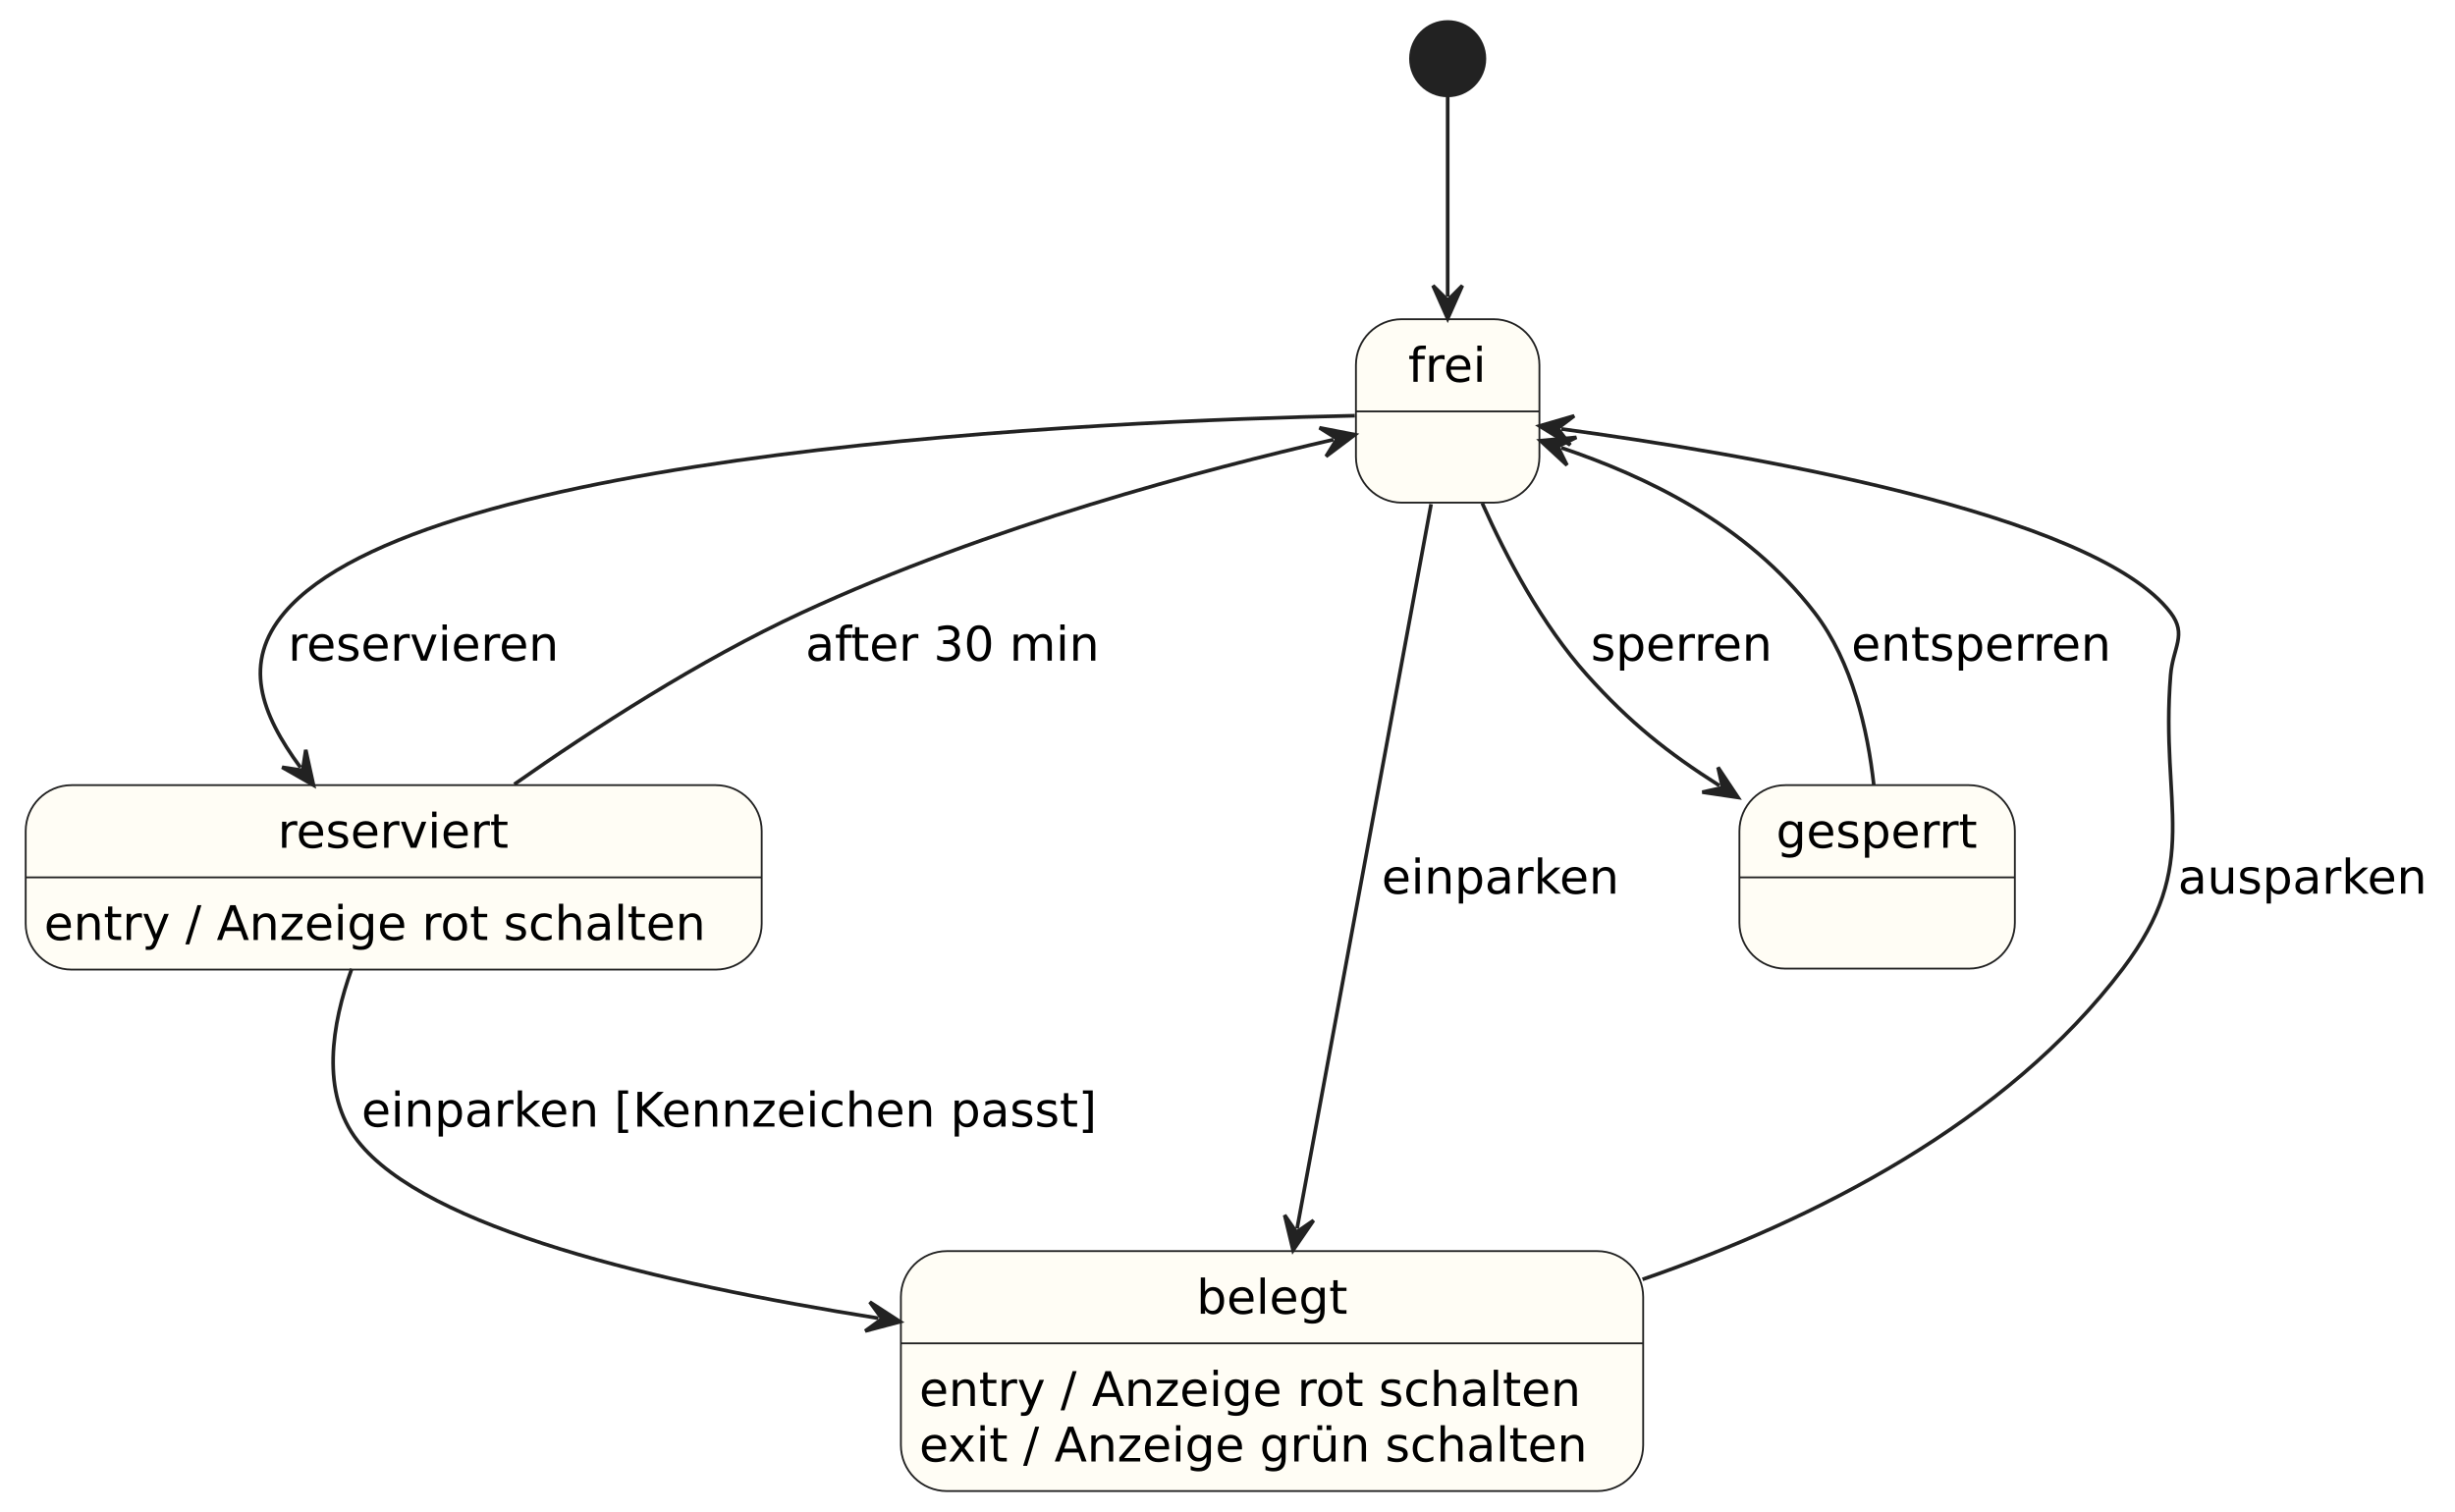
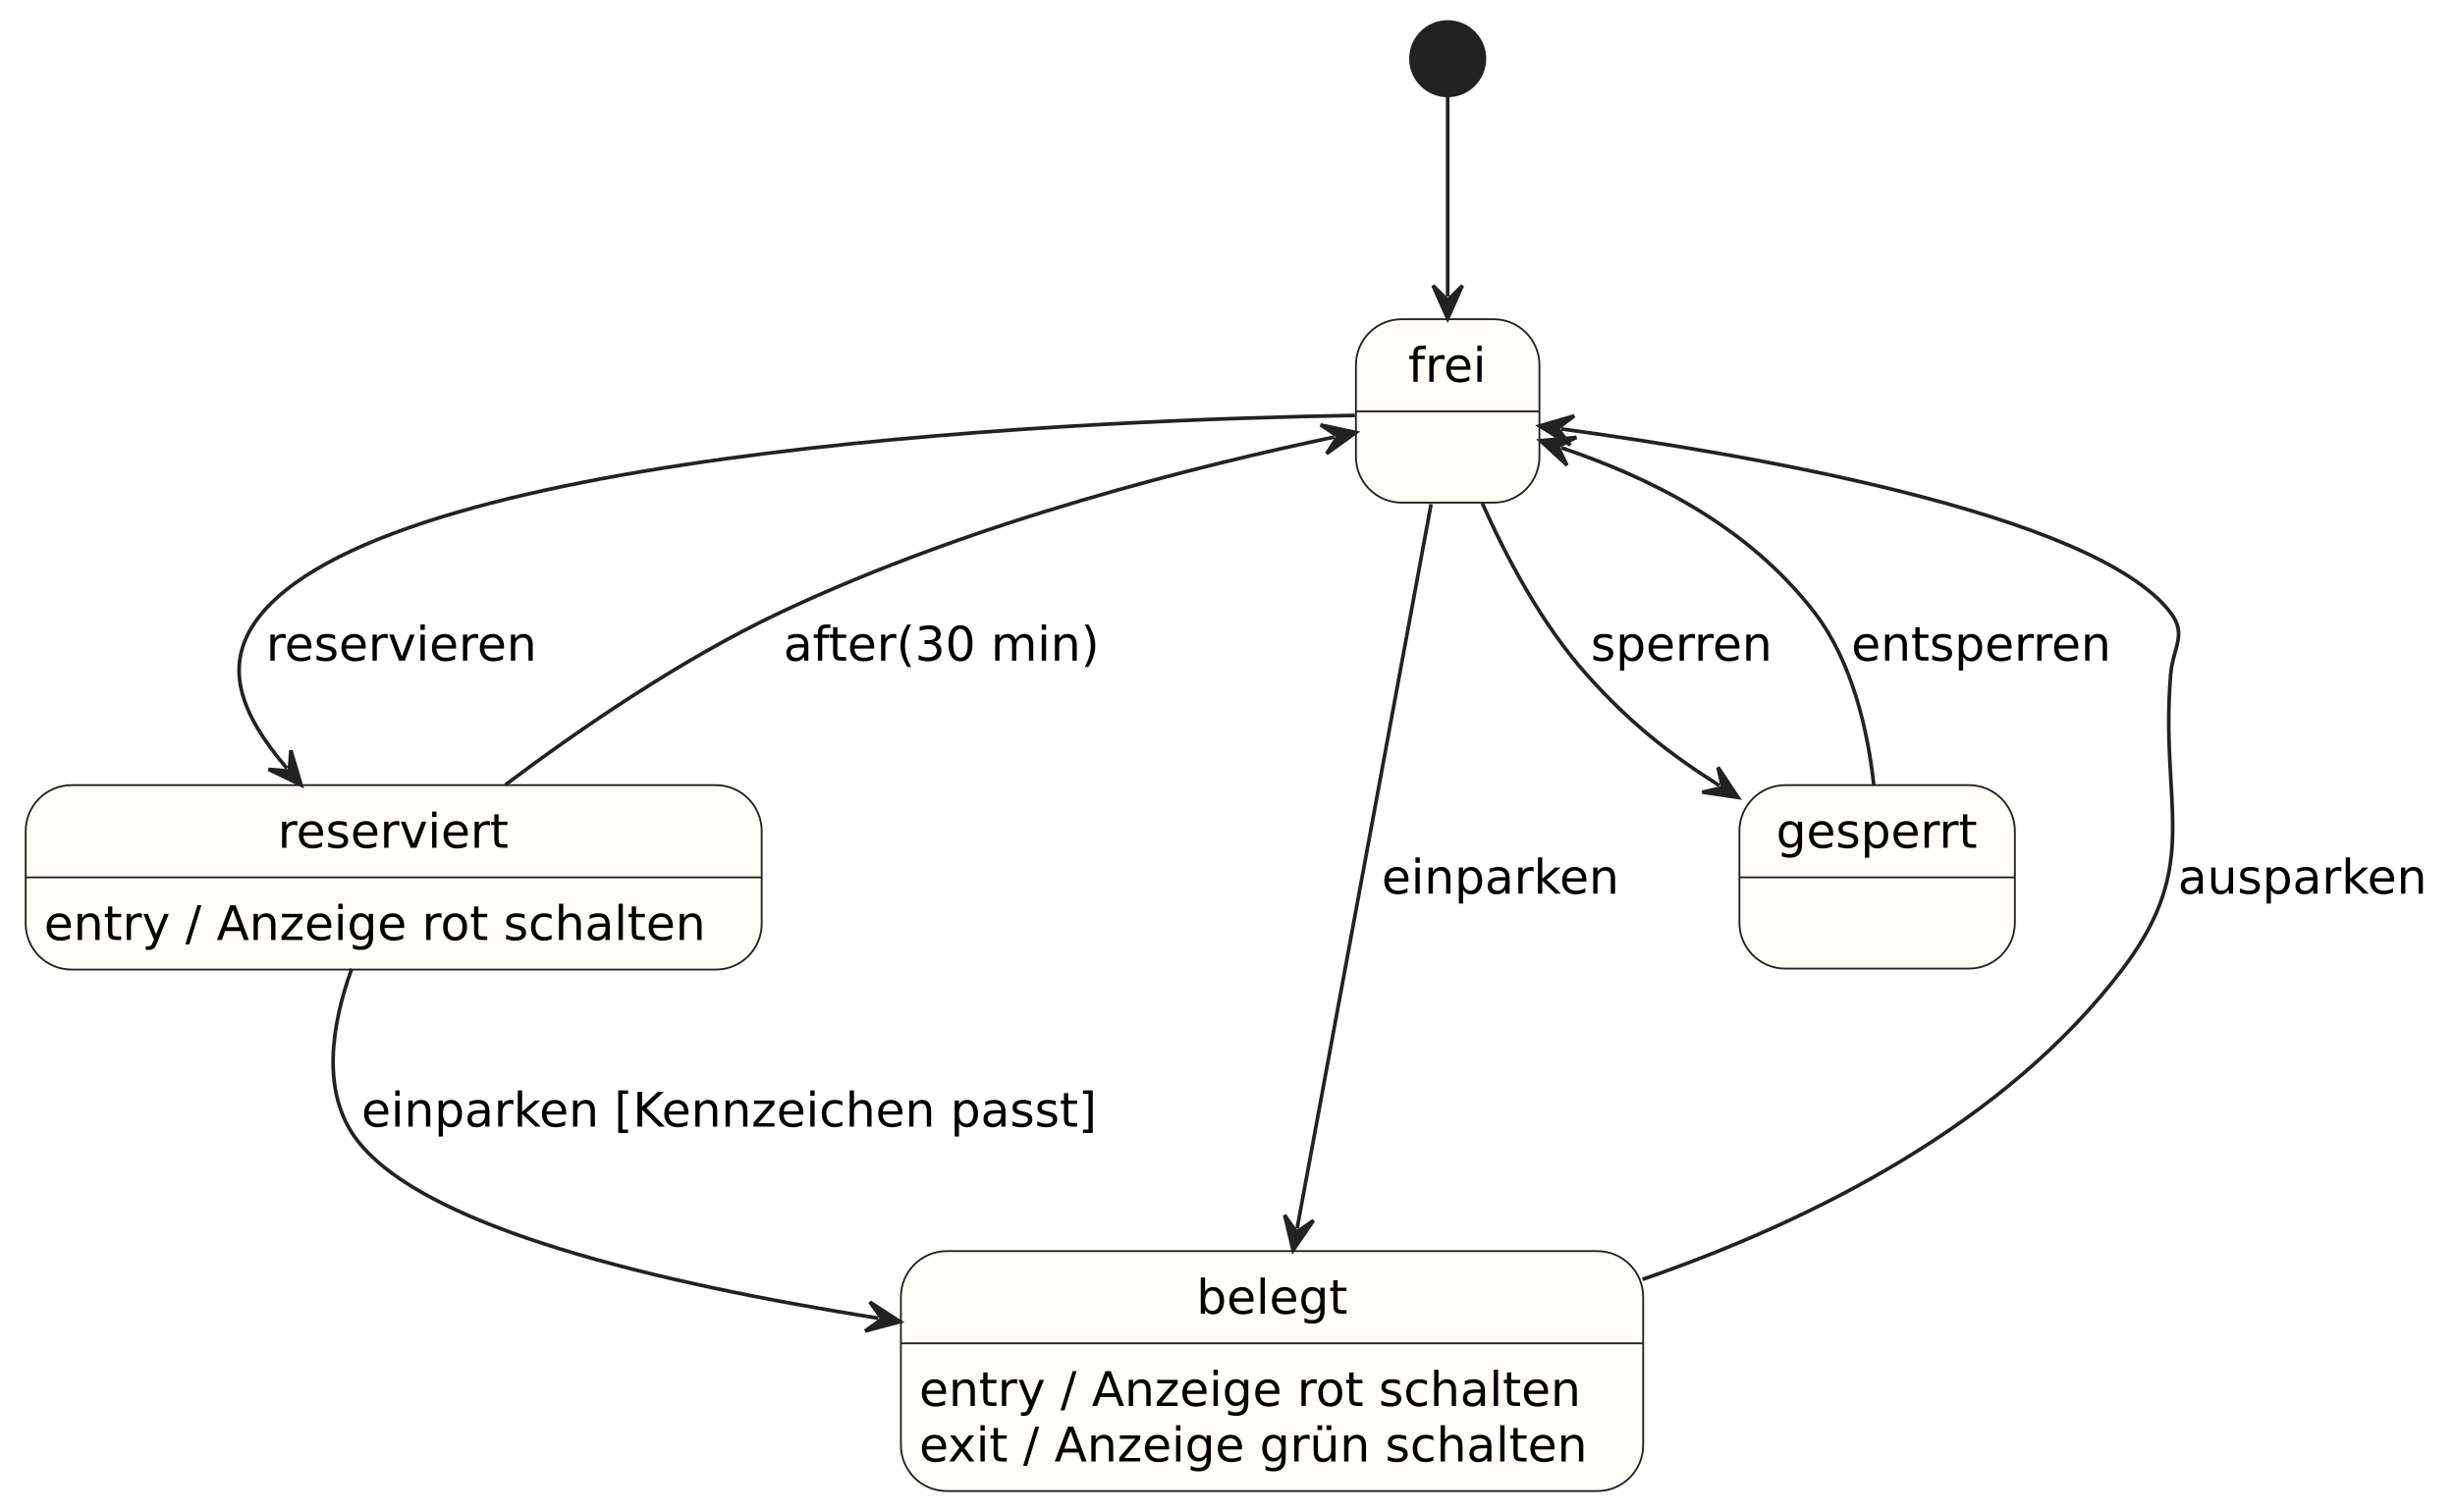
<svg xmlns="http://www.w3.org/2000/svg" contentStyleType="text/css" height="412px" preserveAspectRatio="none" style="width:669px;height:412px;background:#FFFFFF;" version="1.1" viewBox="0 0 669 412" width="669px" zoomAndPan="magnify">
  <defs />
  <g>
    <g id="frei">
      <rect fill="#FFFDF5" height="50" rx="12.5" ry="12.5" style="stroke:#222222;stroke-width:0.5;" width="50" x="369.5" y="87" />
      <line style="stroke:#222222;stroke-width:0.5;" x1="369.5" x2="419.5" y1="112.133" y2="112.133" />
      <text fill="#000000" font-family="DejaVu Sans, Arial, Helvetica, sans-serif" font-size="13" lengthAdjust="spacing" textLength="21.531" x="383.734" y="104.067">frei</text>
    </g>
    <g id="res">
      <rect fill="#FFFDF5" height="50.266" rx="12.5" ry="12.5" style="stroke:#222222;stroke-width:0.5;" width="200.565" x="7" y="214" />
      <line style="stroke:#222222;stroke-width:0.5;" x1="7" x2="207.565" y1="239.133" y2="239.133" />
      <text fill="#000000" font-family="DejaVu Sans, Arial, Helvetica, sans-serif" font-size="13" lengthAdjust="spacing" textLength="63.204" x="75.681" y="231.067">reserviert</text>
      <text fill="#000000" font-family="DejaVu Sans, Arial, Helvetica, sans-serif" font-size="13" lengthAdjust="spacing" textLength="180.565" x="12" y="256.2">entry / Anzeige rot schalten</text>
    </g>
    <g id="bel">
      <rect fill="#FFFDF5" height="65.398" rx="12.5" ry="12.5" style="stroke:#222222;stroke-width:0.5;" width="202.273" x="245.5" y="341" />
      <line style="stroke:#222222;stroke-width:0.5;" x1="245.5" x2="447.773" y1="366.133" y2="366.133" />
      <text fill="#000000" font-family="DejaVu Sans, Arial, Helvetica, sans-serif" font-size="13" lengthAdjust="spacing" textLength="41.209" x="326.032" y="358.067">belegt</text>
      <text fill="#000000" font-family="DejaVu Sans, Arial, Helvetica, sans-serif" font-size="13" lengthAdjust="spacing" textLength="180.565" x="250.5" y="383.2">entry / Anzeige rot schalten</text>
      <text fill="#000000" font-family="DejaVu Sans, Arial, Helvetica, sans-serif" font-size="13" lengthAdjust="spacing" textLength="182.273" x="250.5" y="398.332">exit / Anzeige grün schalten</text>
    </g>
    <g id="ges">
      <rect fill="#FFFDF5" height="50" rx="12.5" ry="12.5" style="stroke:#222222;stroke-width:0.5;" width="75.06" x="474" y="214" />
      <line style="stroke:#222222;stroke-width:0.5;" x1="474" x2="549.06" y1="239.133" y2="239.133" />
      <text fill="#000000" font-family="DejaVu Sans, Arial, Helvetica, sans-serif" font-size="13" lengthAdjust="spacing" textLength="55.06" x="484" y="231.067">gesperrt</text>
    </g>
    <ellipse cx="394.5" cy="16" fill="#222222" rx="10" ry="10" style="stroke:#222222;stroke-width:1;" />
    <g id="link_*start*_frei">
      <path d="M394.5,26.01 C394.5,39.89 394.5,60.97 394.5,80.84 " fill="none" id="*start*-to-frei" style="stroke:#222222;stroke-width:1;" />
      <polygon fill="#222222" points="394.5,86.84,398.5,77.84,394.5,81.84,390.5,77.84,394.5,86.84" style="stroke:#222222;stroke-width:1;" />
    </g>
    <g id="link_frei_res">
-       <path d="M369.2,113.3 C300.81,114.71 114.95,122.63 77.5,167 C66.02,180.6 71.016,194.396 81.876,209.166 " fill="none" id="frei-to-res" style="stroke:#222222;stroke-width:1;" />
-       <polygon fill="#222222" points="85.43,214,83.321,204.38,82.468,209.972,76.876,209.119,85.43,214" style="stroke:#222222;stroke-width:1;" />
-       <text fill="#000000" font-family="DejaVu Sans, Arial, Helvetica, sans-serif" font-size="13" lengthAdjust="spacing" textLength="74.344" x="78.5" y="180.067">reservieren</text>
+       <path d="M369.22,113.22 C299.97,114.39 109.8,121.77 71.5,167 C59.71,180.92 65.766,194.787 78.166,209.387 " fill="none" id="frei-to-res" style="stroke:#222222;stroke-width:1;" />
+       <polygon fill="#222222" points="82.05,213.96,79.273,204.511,78.813,210.149,73.175,209.69,82.05,213.96" style="stroke:#222222;stroke-width:1;" />
+       <text fill="#000000" font-family="DejaVu Sans, Arial, Helvetica, sans-serif" font-size="13" lengthAdjust="spacing" textLength="74.344" x="72.5" y="180.067">reservieren</text>
    </g>
    <g id="link_res_frei">
-       <path d="M140.15,213.76 C161.57,198.72 190.68,179.87 218.5,167 C269.84,143.24 328.473,127.868 363.383,119.818 " fill="none" id="res-to-frei" style="stroke:#222222;stroke-width:1;" />
-       <polygon fill="#222222" points="369.23,118.47,359.561,116.595,364.358,119.594,361.359,124.39,369.23,118.47" style="stroke:#222222;stroke-width:1;" />
-       <text fill="#000000" font-family="DejaVu Sans, Arial, Helvetica, sans-serif" font-size="13" lengthAdjust="spacing" textLength="80.304" x="219.5" y="180.067">after 30 min</text>
+       <path d="M137.7,213.92 C157.91,198.74 185.64,179.69 212.5,167 C265.84,141.79 327.698,126.664 363.618,119.114 " fill="none" id="res-to-frei" style="stroke:#222222;stroke-width:1;" />
+       <polygon fill="#222222" points="369.49,117.88,359.86,115.817,364.597,118.909,361.505,123.646,369.49,117.88" style="stroke:#222222;stroke-width:1;" />
+       <text fill="#000000" font-family="DejaVu Sans, Arial, Helvetica, sans-serif" font-size="13" lengthAdjust="spacing" textLength="86.315" x="213.5" y="180.067">after(30 min)</text>
    </g>
    <g id="link_res_bel">
      <path d="M95.84,264.06 C90.44,279.03 87.22,297.87 97.5,311 C116.1,334.75 178.845,349.645 239.365,359.295 " fill="none" id="res-to-bel" style="stroke:#222222;stroke-width:1;" />
      <polygon fill="#222222" points="245.29,360.24,237.032,354.873,240.352,359.453,235.772,362.773,245.29,360.24" style="stroke:#222222;stroke-width:1;" />
      <text fill="#000000" font-family="DejaVu Sans, Arial, Helvetica, sans-serif" font-size="13" lengthAdjust="spacing" textLength="201.506" x="98.5" y="307.067">einparken [Kennzeichen passt]</text>
    </g>
    <g id="link_frei_bel">
      <path d="M389.98,137.41 C381.26,184.6 363.172,282.39 353.462,334.86 " fill="none" id="frei-to-bel" style="stroke:#222222;stroke-width:1;" />
      <polygon fill="#222222" points="352.37,340.76,357.941,332.638,353.28,335.844,350.075,331.182,352.37,340.76" style="stroke:#222222;stroke-width:1;" />
      <text fill="#000000" font-family="DejaVu Sans, Arial, Helvetica, sans-serif" font-size="13" lengthAdjust="spacing" textLength="65.178" x="376.5" y="243.567">einparken</text>
    </g>
    <g id="link_bel_frei">
      <path d="M447.6,348.7 C494.44,332.51 546.66,306.12 578.5,264 C600.22,235.26 588.6,219.91 591.5,184 C592.11,176.47 596.08,173.01 591.5,167 C570.58,139.58 473.675,123.458 425.465,116.908 " fill="none" id="bel-to-frei" style="stroke:#222222;stroke-width:1;" />
      <polygon fill="#222222" points="419.52,116.1,427.9,121.275,424.474,116.773,428.977,113.348,419.52,116.1" style="stroke:#222222;stroke-width:1;" />
      <text fill="#000000" font-family="DejaVu Sans, Arial, Helvetica, sans-serif" font-size="13" lengthAdjust="spacing" textLength="68.307" x="593.5" y="243.567">ausparken</text>
    </g>
    <g id="link_frei_ges">
      <path d="M403.93,137.17 C410.46,151.82 420.18,170.26 432.5,184 C444.15,196.98 454.464,205.185 468.564,214.135 " fill="none" id="frei-to-ges" style="stroke:#222222;stroke-width:1;" />
      <polygon fill="#222222" points="473.63,217.35,468.175,209.15,469.409,214.671,463.888,215.904,473.63,217.35" style="stroke:#222222;stroke-width:1;" />
      <text fill="#000000" font-family="DejaVu Sans, Arial, Helvetica, sans-serif" font-size="13" lengthAdjust="spacing" textLength="49.95" x="433.5" y="180.067">sperren</text>
    </g>
    <g id="link_ges_frei">
      <path d="M510.61,213.84 C508.96,199.01 504.77,180.37 494.5,167 C475.74,142.6 448.393,129.805 425.453,122.035 " fill="none" id="ges-to-frei" style="stroke:#222222;stroke-width:1;" />
      <polygon fill="#222222" points="419.77,120.11,427.011,126.786,424.506,121.714,429.577,119.209,419.77,120.11" style="stroke:#222222;stroke-width:1;" />
      <text fill="#000000" font-family="DejaVu Sans, Arial, Helvetica, sans-serif" font-size="13" lengthAdjust="spacing" textLength="71.284" x="504.5" y="180.067">entsperren</text>
    </g>
  </g>
</svg>
